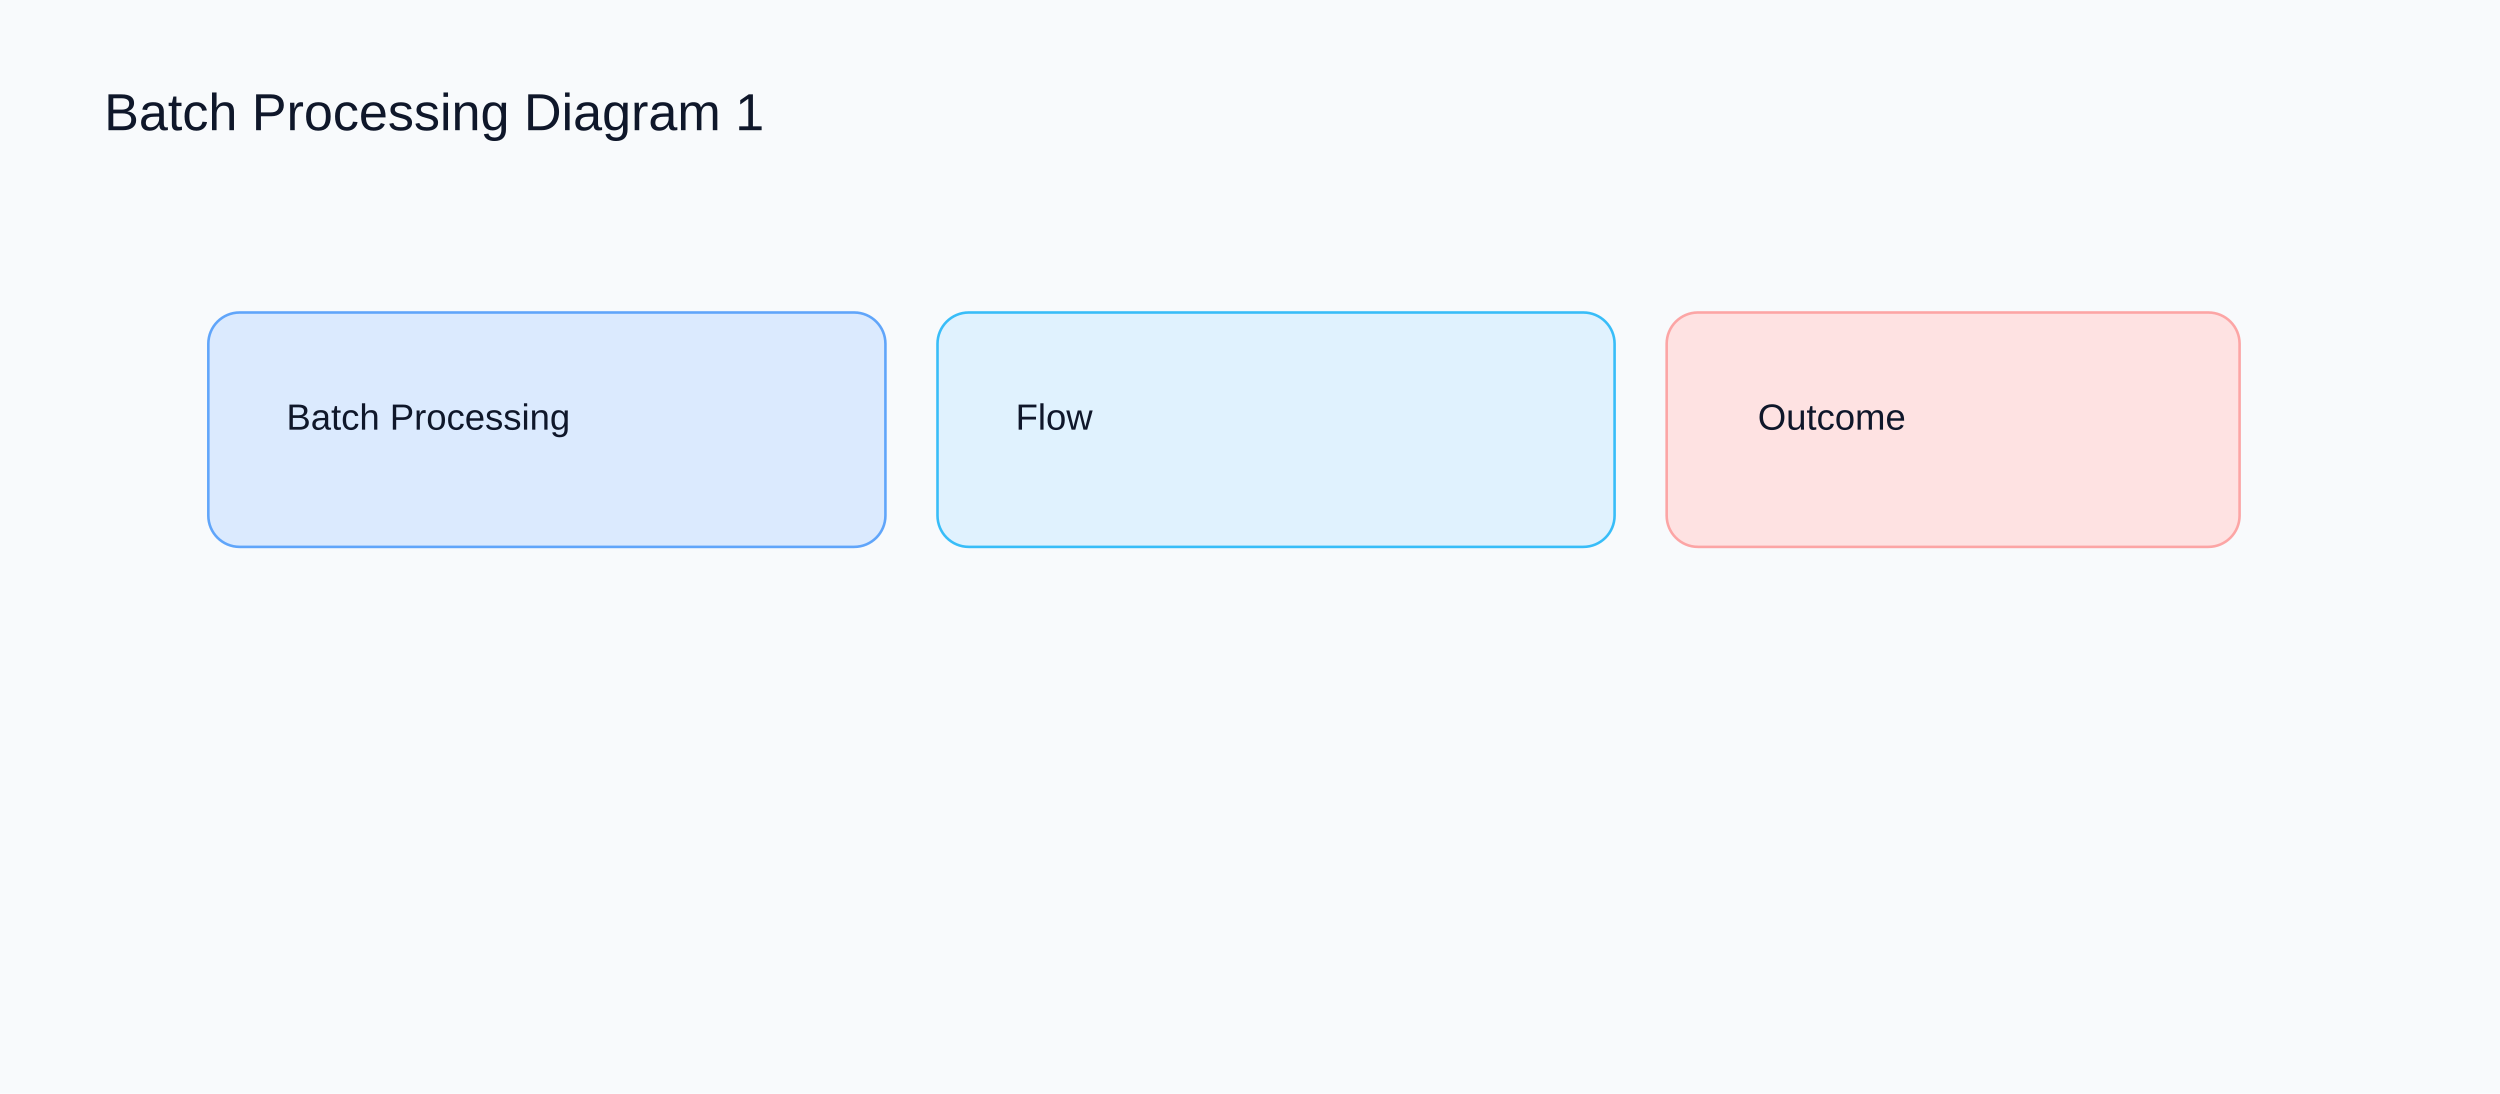
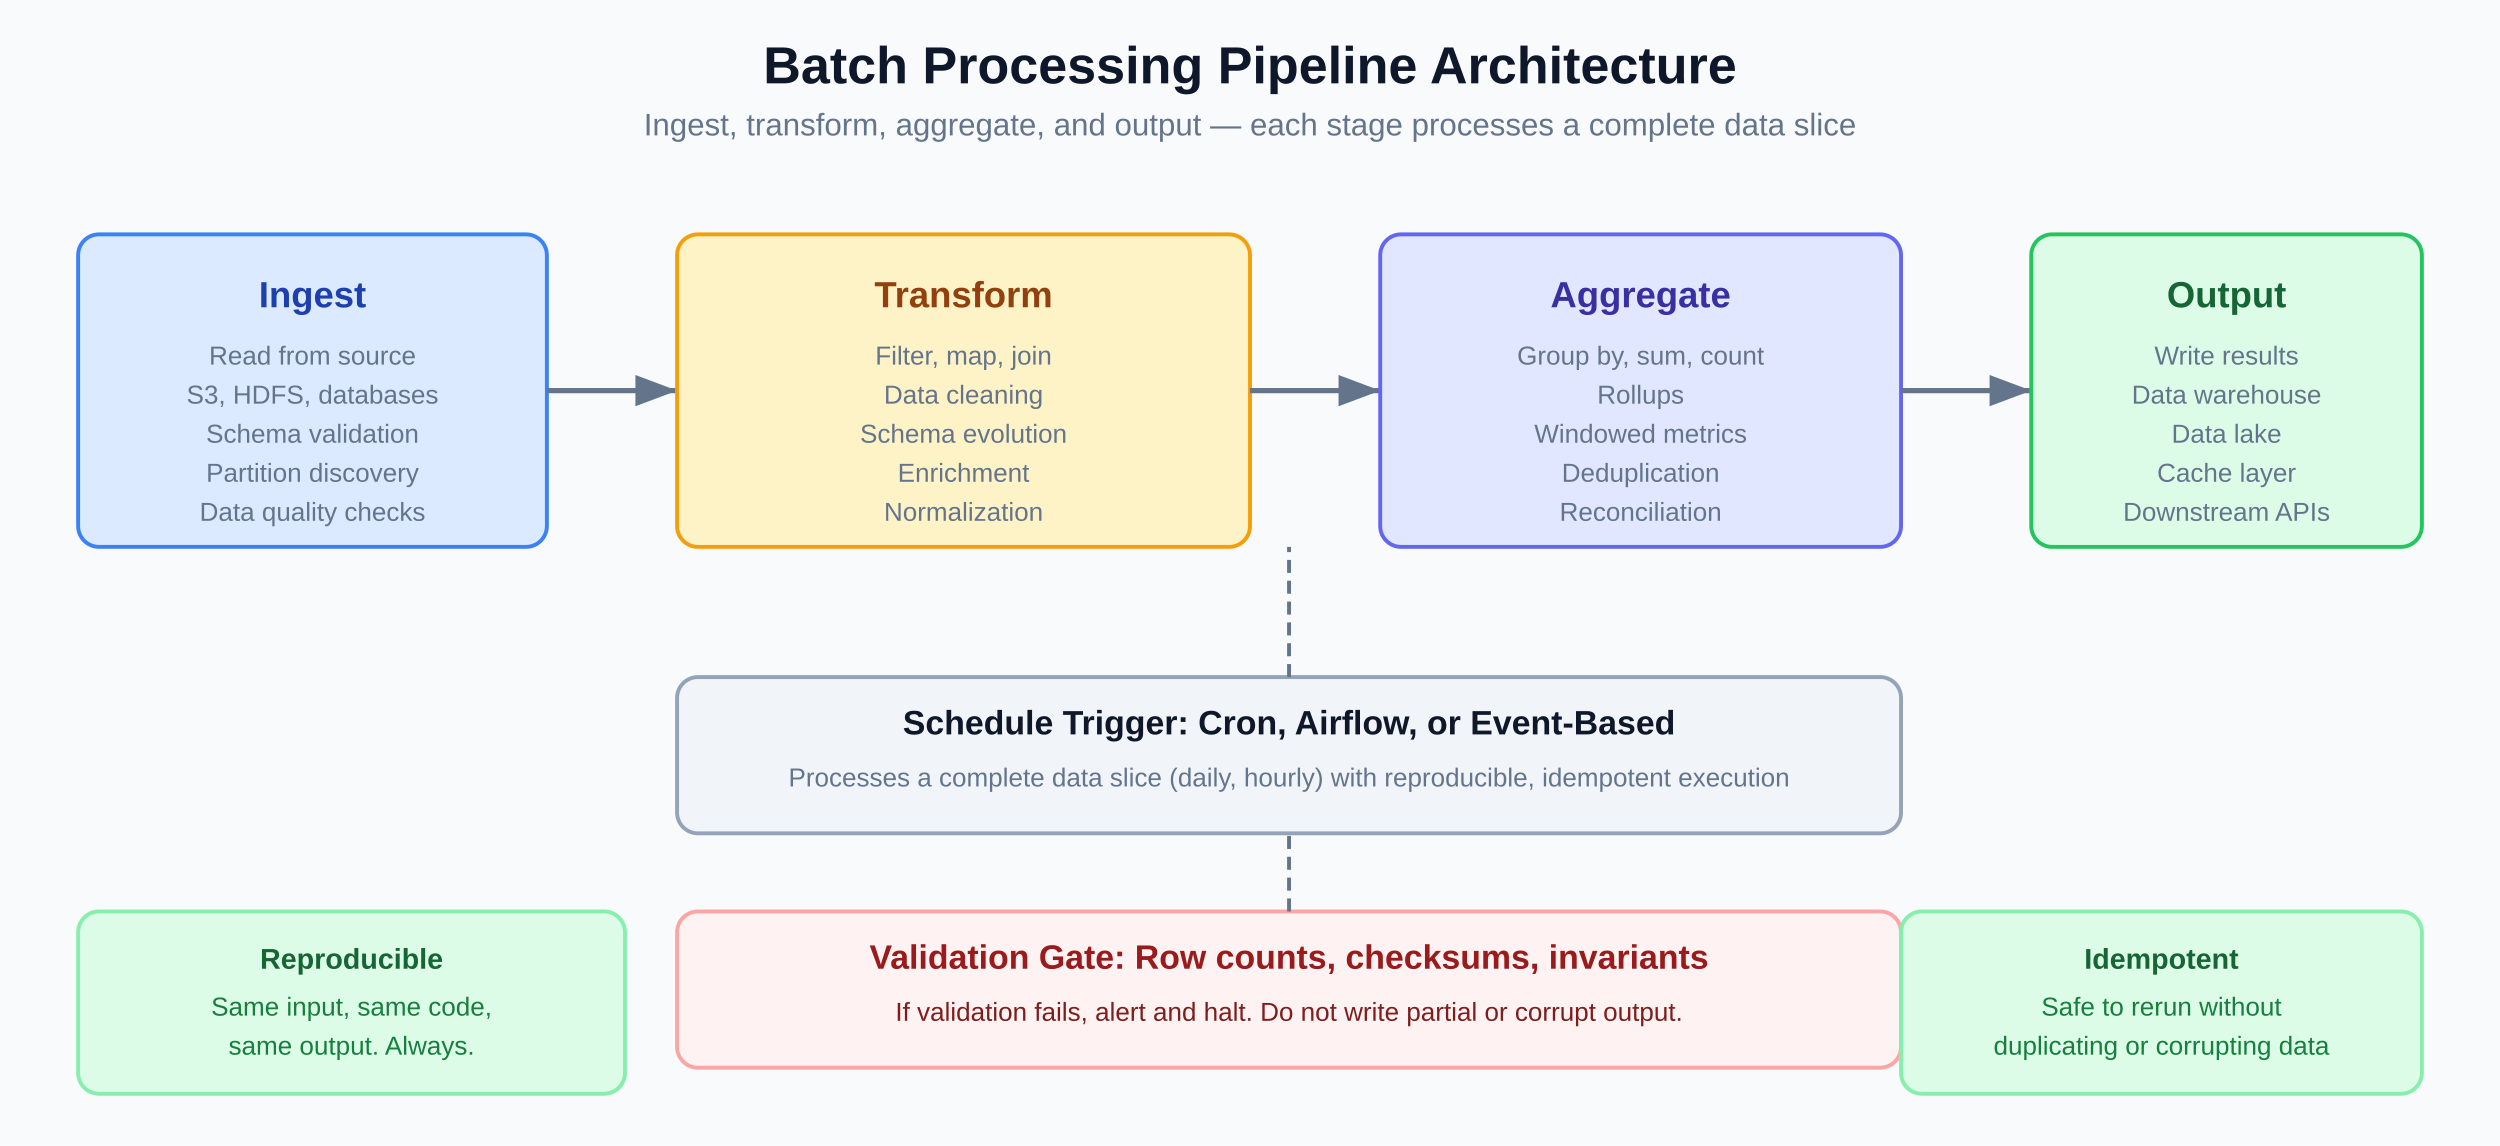
- <svg xmlns="http://www.w3.org/2000/svg" width="960" height="420" viewBox="0 0 960 420">
-   <rect width="960" height="420" fill="#f8fafc" />
-   <text x="40" y="50" font-family="Arial" font-size="20" fill="#0f172a">Batch Processing Diagram 1</text>
-   <rect x="80" y="120" width="260" height="90" rx="12" fill="#dbeafe" stroke="#60a5fa" />
-   <text x="110" y="165" font-family="Arial" font-size="14" fill="#0f172a">Batch Processing</text>
-   <rect x="360" y="120" width="260" height="90" rx="12" fill="#e0f2fe" stroke="#38bdf8" />
-   <text x="390" y="165" font-family="Arial" font-size="14" fill="#0f172a">Flow</text>
-   <rect x="640" y="120" width="220" height="90" rx="12" fill="#fee2e2" stroke="#fca5a5" />
-   <text x="675" y="165" font-family="Arial" font-size="14" fill="#0f172a">Outcome</text>
+ <svg xmlns="http://www.w3.org/2000/svg" width="960" height="440" viewBox="0 0 960 440">
+   <rect width="960" height="440" fill="#f8fafc" />
+   <text x="480" y="32" text-anchor="middle" font-family="Arial, sans-serif" font-size="20" font-weight="bold" fill="#0f172a">Batch Processing Pipeline Architecture</text>
+   <text x="480" y="52" text-anchor="middle" font-family="Arial, sans-serif" font-size="12" fill="#64748b">Ingest, transform, aggregate, and output — each stage processes a complete data slice</text>
+   <rect x="30" y="90" width="180" height="120" rx="8" fill="#dbeafe" stroke="#3b82f6" stroke-width="1.5" />
+   <text x="120" y="118" text-anchor="middle" font-family="Arial, sans-serif" font-size="14" font-weight="bold" fill="#1e40af">Ingest</text>
+   <text x="120" y="140" text-anchor="middle" font-family="Arial, sans-serif" font-size="10" fill="#64748b">Read from source</text>
+   <text x="120" y="155" text-anchor="middle" font-family="Arial, sans-serif" font-size="10" fill="#64748b">S3, HDFS, databases</text>
+   <text x="120" y="170" text-anchor="middle" font-family="Arial, sans-serif" font-size="10" fill="#64748b">Schema validation</text>
+   <text x="120" y="185" text-anchor="middle" font-family="Arial, sans-serif" font-size="10" fill="#64748b">Partition discovery</text>
+   <text x="120" y="200" text-anchor="middle" font-family="Arial, sans-serif" font-size="10" fill="#64748b">Data quality checks</text>
+   <defs>
+     <marker id="arrBP" markerWidth="8" markerHeight="6" refX="8" refY="3" orient="auto">
+       <polygon points="0 0, 8 3, 0 6" fill="#64748b" />
+     </marker>
+   </defs>
+   <line x1="210" y1="150" x2="260" y2="150" stroke="#64748b" stroke-width="2" marker-end="url(#arrBP)" />
+   <rect x="260" y="90" width="220" height="120" rx="8" fill="#fef3c7" stroke="#f59e0b" stroke-width="1.5" />
+   <text x="370" y="118" text-anchor="middle" font-family="Arial, sans-serif" font-size="14" font-weight="bold" fill="#92400e">Transform</text>
+   <text x="370" y="140" text-anchor="middle" font-family="Arial, sans-serif" font-size="10" fill="#64748b">Filter, map, join</text>
+   <text x="370" y="155" text-anchor="middle" font-family="Arial, sans-serif" font-size="10" fill="#64748b">Data cleaning</text>
+   <text x="370" y="170" text-anchor="middle" font-family="Arial, sans-serif" font-size="10" fill="#64748b">Schema evolution</text>
+   <text x="370" y="185" text-anchor="middle" font-family="Arial, sans-serif" font-size="10" fill="#64748b">Enrichment</text>
+   <text x="370" y="200" text-anchor="middle" font-family="Arial, sans-serif" font-size="10" fill="#64748b">Normalization</text>
+   <line x1="480" y1="150" x2="530" y2="150" stroke="#64748b" stroke-width="2" marker-end="url(#arrBP)" />
+   <rect x="530" y="90" width="200" height="120" rx="8" fill="#e0e7ff" stroke="#6366f1" stroke-width="1.5" />
+   <text x="630" y="118" text-anchor="middle" font-family="Arial, sans-serif" font-size="14" font-weight="bold" fill="#3730a3">Aggregate</text>
+   <text x="630" y="140" text-anchor="middle" font-family="Arial, sans-serif" font-size="10" fill="#64748b">Group by, sum, count</text>
+   <text x="630" y="155" text-anchor="middle" font-family="Arial, sans-serif" font-size="10" fill="#64748b">Rollups</text>
+   <text x="630" y="170" text-anchor="middle" font-family="Arial, sans-serif" font-size="10" fill="#64748b">Windowed metrics</text>
+   <text x="630" y="185" text-anchor="middle" font-family="Arial, sans-serif" font-size="10" fill="#64748b">Deduplication</text>
+   <text x="630" y="200" text-anchor="middle" font-family="Arial, sans-serif" font-size="10" fill="#64748b">Reconciliation</text>
+   <line x1="730" y1="150" x2="780" y2="150" stroke="#64748b" stroke-width="2" marker-end="url(#arrBP)" />
+   <rect x="780" y="90" width="150" height="120" rx="8" fill="#dcfce7" stroke="#22c55e" stroke-width="1.5" />
+   <text x="855" y="118" text-anchor="middle" font-family="Arial, sans-serif" font-size="14" font-weight="bold" fill="#166534">Output</text>
+   <text x="855" y="140" text-anchor="middle" font-family="Arial, sans-serif" font-size="10" fill="#64748b">Write results</text>
+   <text x="855" y="155" text-anchor="middle" font-family="Arial, sans-serif" font-size="10" fill="#64748b">Data warehouse</text>
+   <text x="855" y="170" text-anchor="middle" font-family="Arial, sans-serif" font-size="10" fill="#64748b">Data lake</text>
+   <text x="855" y="185" text-anchor="middle" font-family="Arial, sans-serif" font-size="10" fill="#64748b">Cache layer</text>
+   <text x="855" y="200" text-anchor="middle" font-family="Arial, sans-serif" font-size="10" fill="#64748b">Downstream APIs</text>
+   <rect x="260" y="260" width="470" height="60" rx="8" fill="#f1f5f9" stroke="#94a3b8" stroke-width="1.5" />
+   <text x="495" y="282" text-anchor="middle" font-family="Arial, sans-serif" font-size="13" font-weight="bold" fill="#0f172a">Schedule Trigger: Cron, Airflow, or Event-Based</text>
+   <text x="495" y="302" text-anchor="middle" font-family="Arial, sans-serif" font-size="10" fill="#64748b">Processes a complete data slice (daily, hourly) with reproducible, idempotent execution</text>
+   <line x1="495" y1="260" x2="495" y2="210" stroke="#64748b" stroke-width="1.5" stroke-dasharray="5,3" />
+   <rect x="260" y="350" width="470" height="60" rx="8" fill="#fef2f2" stroke="#fca5a5" stroke-width="1.5" />
+   <text x="495" y="372" text-anchor="middle" font-family="Arial, sans-serif" font-size="13" font-weight="bold" fill="#991b1b">Validation Gate: Row counts, checksums, invariants</text>
+   <text x="495" y="392" text-anchor="middle" font-family="Arial, sans-serif" font-size="10" fill="#7f1d1d">If validation fails, alert and halt. Do not write partial or corrupt output.</text>
+   <line x1="495" y1="350" x2="495" y2="320" stroke="#64748b" stroke-width="1.5" stroke-dasharray="5,3" />
+   <rect x="30" y="350" width="210" height="70" rx="8" fill="#dcfce7" stroke="#86efac" stroke-width="1.5" />
+   <text x="135" y="372" text-anchor="middle" font-family="Arial, sans-serif" font-size="11" font-weight="bold" fill="#166534">Reproducible</text>
+   <text x="135" y="390" text-anchor="middle" font-family="Arial, sans-serif" font-size="10" fill="#15803d">Same input, same code,</text>
+   <text x="135" y="405" text-anchor="middle" font-family="Arial, sans-serif" font-size="10" fill="#15803d">same output. Always.</text>
+   <rect x="730" y="350" width="200" height="70" rx="8" fill="#dcfce7" stroke="#86efac" stroke-width="1.5" />
+   <text x="830" y="372" text-anchor="middle" font-family="Arial, sans-serif" font-size="11" font-weight="bold" fill="#166534">Idempotent</text>
+   <text x="830" y="390" text-anchor="middle" font-family="Arial, sans-serif" font-size="10" fill="#15803d">Safe to rerun without</text>
+   <text x="830" y="405" text-anchor="middle" font-family="Arial, sans-serif" font-size="10" fill="#15803d">duplicating or corrupting data</text>
</svg>
